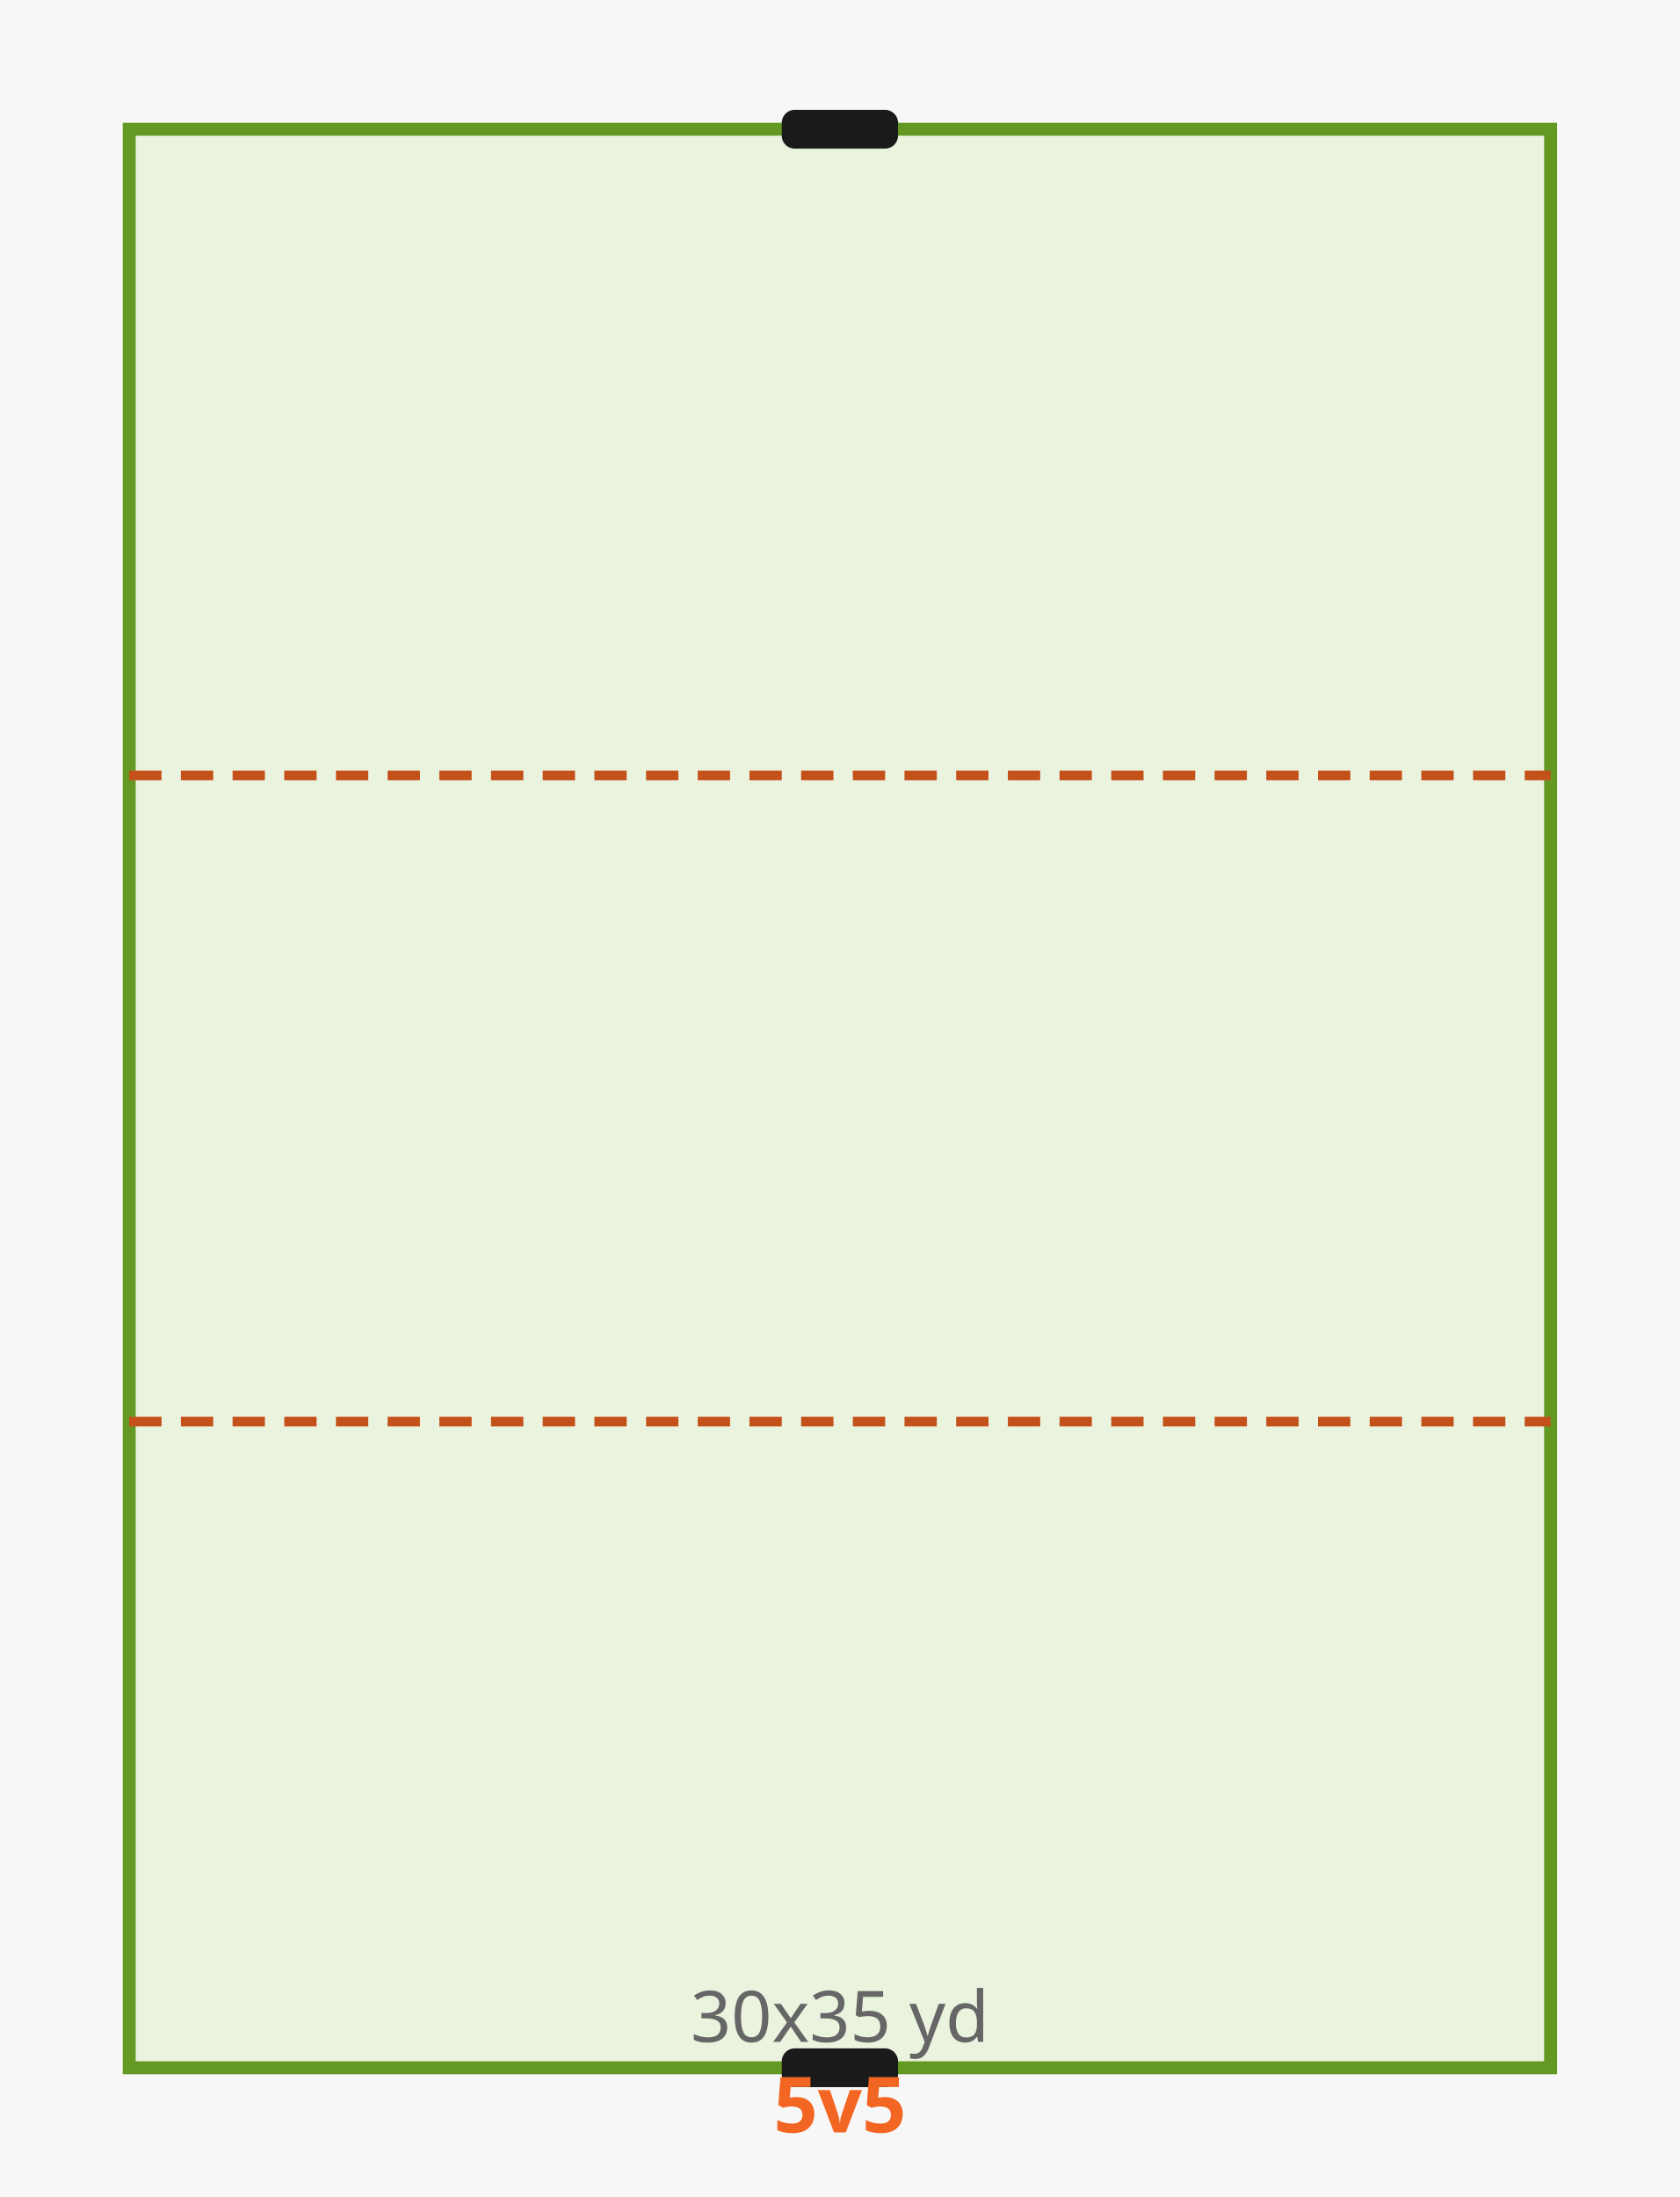
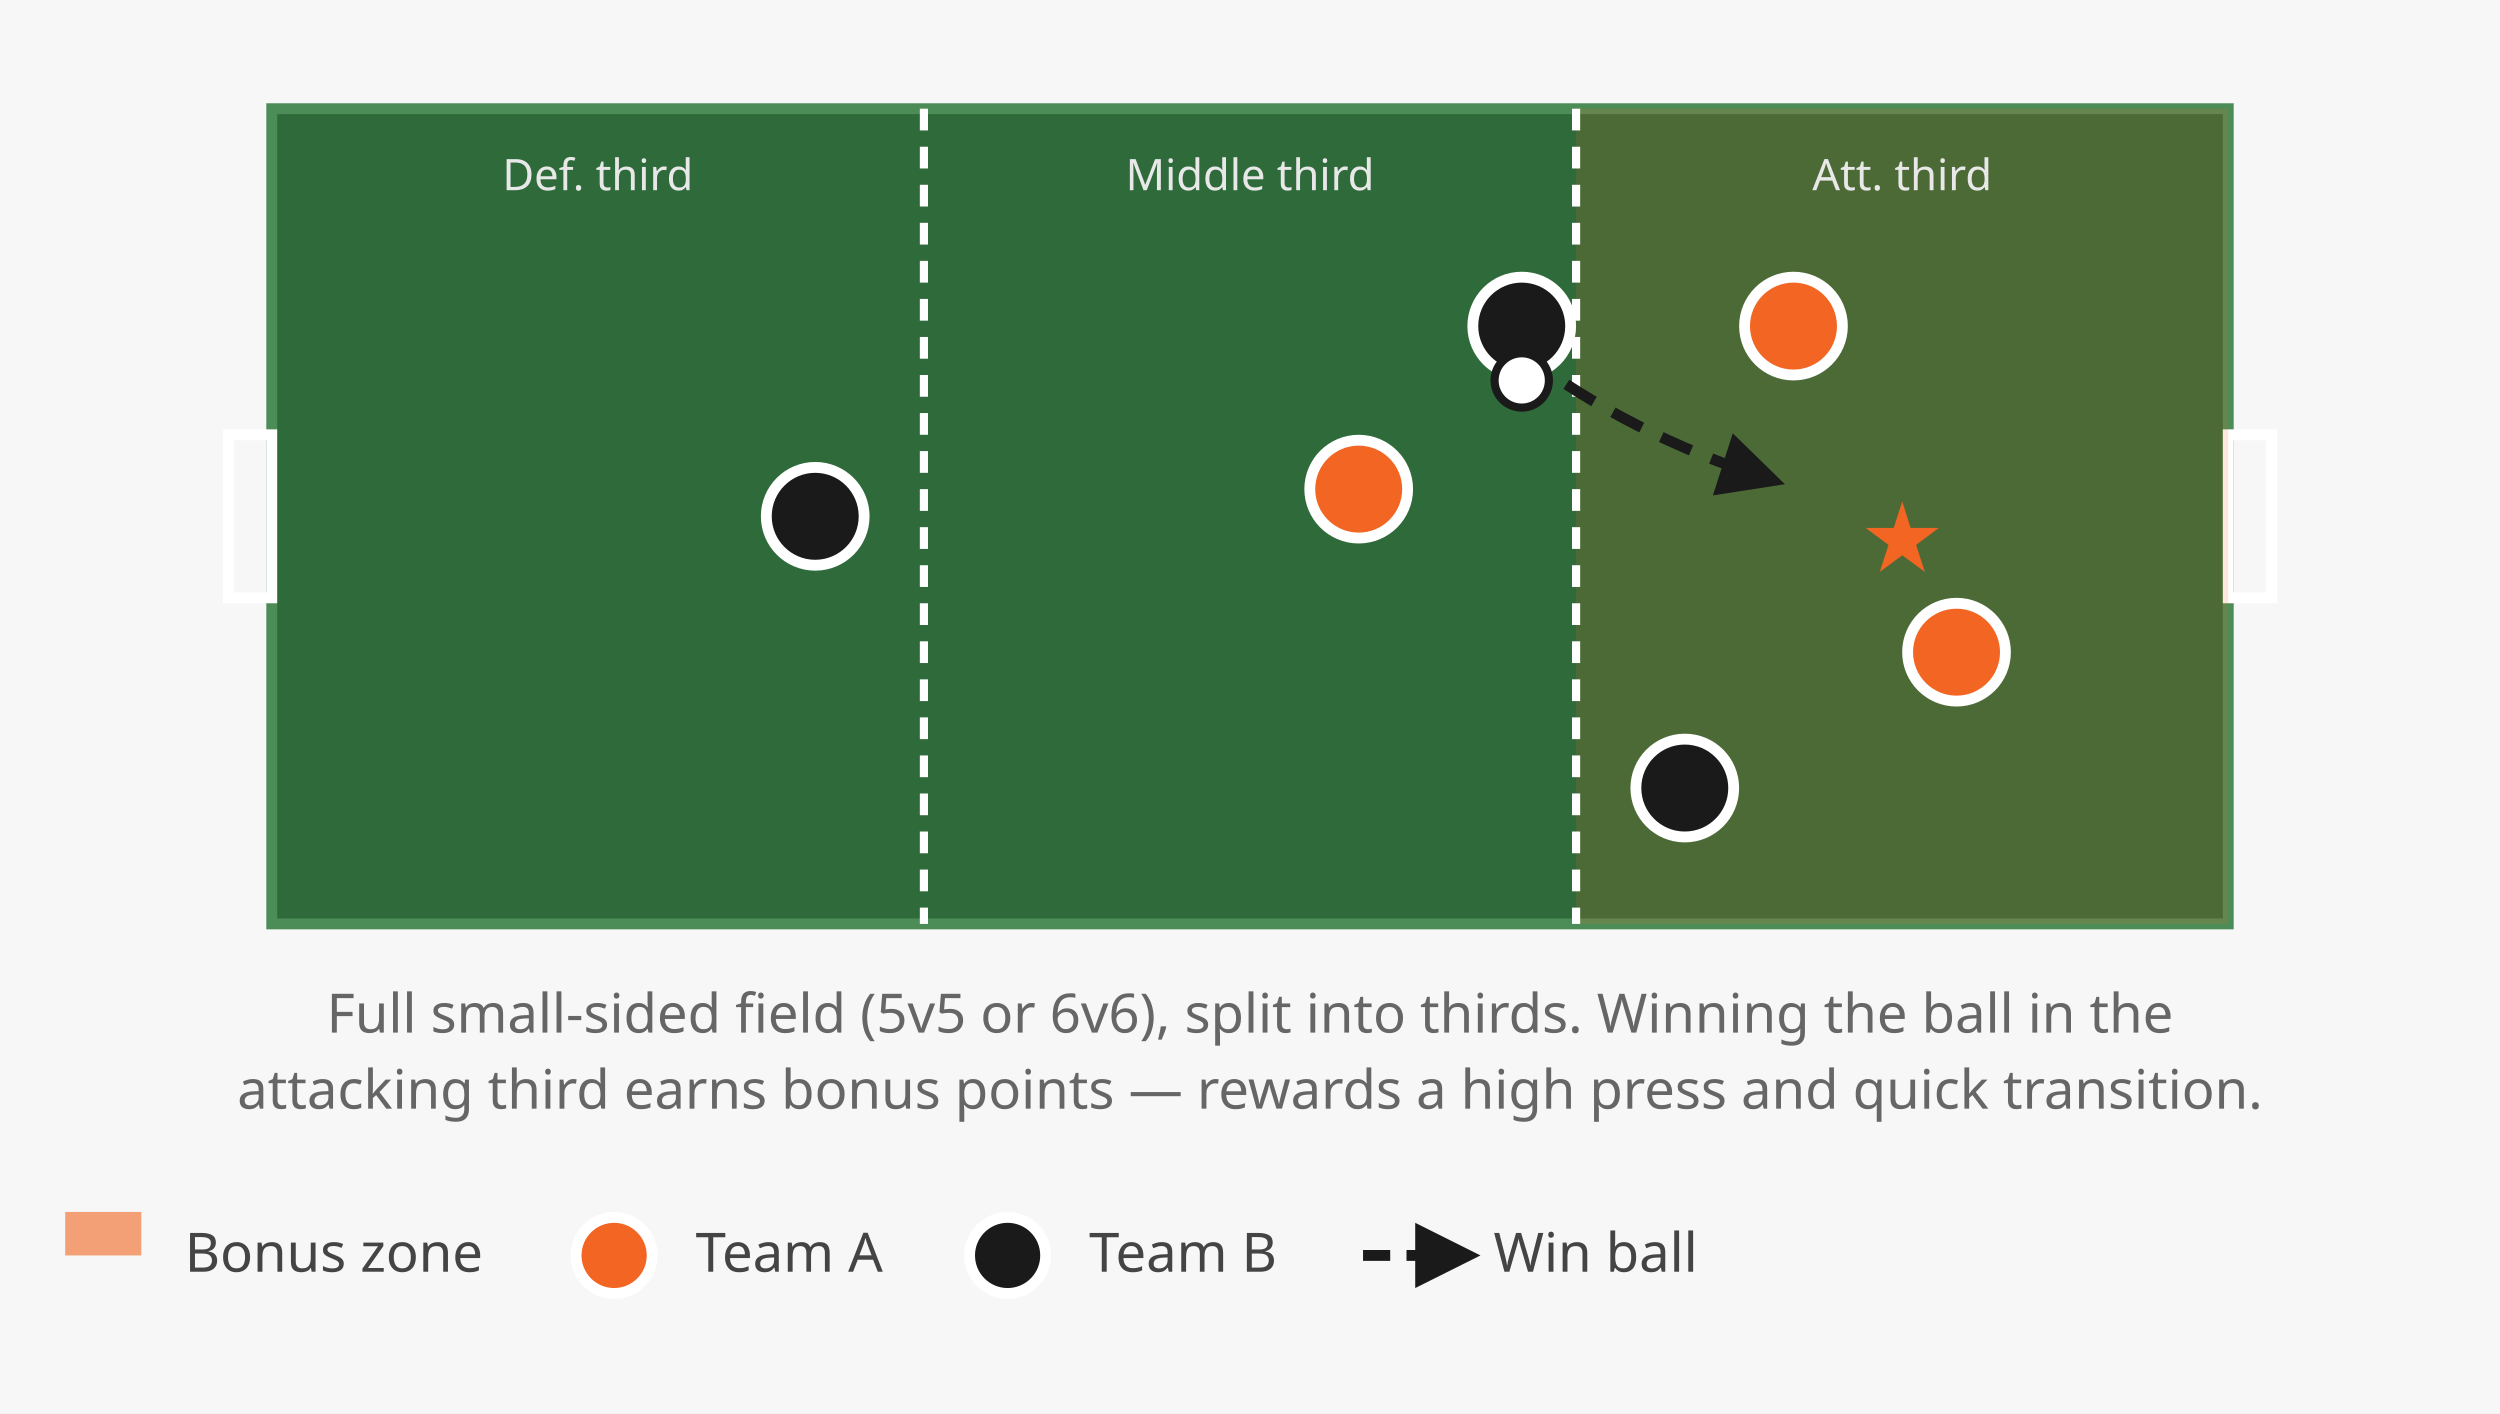
- <svg xmlns="http://www.w3.org/2000/svg" viewBox="0 0 260 340" role="img">
-   <rect width="260" height="340" fill="#F7F7F7" />
-   <rect x="20" y="20" width="220" height="300" fill="#EAF3DE" stroke="#639922" stroke-width="2" />
-   <line x1="20" y1="120" x2="240" y2="120" stroke="#C4501A" stroke-width="1.5" stroke-dasharray="5 3" />
-   <line x1="20" y1="220" x2="240" y2="220" stroke="#C4501A" stroke-width="1.5" stroke-dasharray="5 3" />
-   <rect x="121" y="17" width="18" height="6" rx="2" fill="#1A1A1A" />
-   <rect x="121" y="317" width="18" height="6" rx="2" fill="#1A1A1A" />
-   <text x="130.0" y="316" text-anchor="middle" font-size="11" fill="#666" font-family="sans-serif">30x35 yd</text>
-   <text x="130.0" y="330" text-anchor="middle" font-size="12" fill="#F26522" font-weight="700" font-family="sans-serif">5v5</text>
+ <svg xmlns="http://www.w3.org/2000/svg" viewBox="0 0 460 260" role="img">
+   <rect width="460" height="260" fill="#F7F7F7" />
+   <defs>
+     <marker id="darr" viewBox="0 0 10 10" refX="7" refY="5" markerWidth="6" markerHeight="6" orient="auto">
+       <path d="M0,0 L10,5 L0,10 Z" fill="#1A1A1A" />
+     </marker>
+     <marker id="darrw" viewBox="0 0 10 10" refX="7" refY="5" markerWidth="6" markerHeight="6" orient="auto">
+       <path d="M0,0 L10,5 L0,10 Z" fill="#FFFFFF" />
+     </marker>
+     <marker id="sarr" viewBox="0 0 10 10" refX="7" refY="5" markerWidth="6" markerHeight="6" orient="auto">
+       <path d="M0,0 L10,5 L0,10 Z" fill="#F26522" />
+     </marker>
+   </defs>
+   <rect x="50" y="20" width="360" height="150" fill="#2F6B3A" stroke="#4C8C57" stroke-width="2" />
+   <rect x="42" y="80" width="8" height="30" fill="none" stroke="#FFFFFF" stroke-width="2" />
+   <rect x="410" y="80" width="8" height="30" fill="none" stroke="#FFFFFF" stroke-width="2" />
+   <rect x="290" y="20" width="120" height="150" fill="#F26522" opacity="0.15" />
+   <line x1="170" y1="20" x2="170" y2="170" stroke="#FFFFFF" stroke-width="1.5" stroke-dasharray="4 3" />
+   <line x1="290" y1="20" x2="290" y2="170" stroke="#FFFFFF" stroke-width="1.5" stroke-dasharray="4 3" />
+   <text x="110" y="35" text-anchor="middle" font-size="8" fill="#e8e8e8" font-family="sans-serif">Def. third</text>
+   <text x="230" y="35" text-anchor="middle" font-size="8" fill="#e8e8e8" font-family="sans-serif">Middle third</text>
+   <text x="350" y="35" text-anchor="middle" font-size="8" fill="#e8e8e8" font-family="sans-serif">Att. third</text>
+   <text x="350" y="105" text-anchor="middle" font-size="18" fill="#F26522">★</text>
+   <path d="M280,65 Q300,80 325,88" fill="none" stroke="#1A1A1A" stroke-width="2" stroke-dasharray="6 4" marker-end="url(#darr)" />
+   <circle cx="330" cy="60" r="9" fill="#F26522" stroke="#FFFFFF" stroke-width="2" />
+   <text x="330" y="64" text-anchor="middle" font-size="10" font-weight="700" fill="#FFFFFF" font-family="sans-serif" />
+   <circle cx="360" cy="120" r="9" fill="#F26522" stroke="#FFFFFF" stroke-width="2" />
+   <text x="360" y="124" text-anchor="middle" font-size="10" font-weight="700" fill="#FFFFFF" font-family="sans-serif" />
+   <circle cx="250" cy="90" r="9" fill="#F26522" stroke="#FFFFFF" stroke-width="2" />
+   <text x="250" y="94" text-anchor="middle" font-size="10" font-weight="700" fill="#FFFFFF" font-family="sans-serif" />
+   <circle cx="280" cy="60" r="9" fill="#1A1A1A" stroke="#FFFFFF" stroke-width="2" />
+   <text x="280" y="64" text-anchor="middle" font-size="10" font-weight="700" fill="#FFFFFF" font-family="sans-serif" />
+   <circle cx="310" cy="145" r="9" fill="#1A1A1A" stroke="#FFFFFF" stroke-width="2" />
+   <text x="310" y="149" text-anchor="middle" font-size="10" font-weight="700" fill="#FFFFFF" font-family="sans-serif" />
+   <circle cx="150" cy="95" r="9" fill="#1A1A1A" stroke="#FFFFFF" stroke-width="2" />
+   <text x="150" y="99" text-anchor="middle" font-size="10" font-weight="700" fill="#FFFFFF" font-family="sans-serif" />
+   <circle cx="280" cy="70" r="5" fill="#FFFFFF" stroke="#1A1A1A" stroke-width="1.5" />
+   <text x="230" y="190" text-anchor="middle" font-size="10" fill="#666" font-family="sans-serif">Full small-sided field (5v5 or 6v6), split into thirds. Winning the ball in the</text>
+   <text x="230" y="204" text-anchor="middle" font-size="10" fill="#666" font-family="sans-serif">attacking third earns bonus points — rewards a high press and quick transition.</text>
+   <g font-family="sans-serif" font-size="10" fill="#444">
+     <rect x="12" y="223" width="14" height="8" fill="#F26522" opacity="0.6" stroke="none" />
+     <text x="34" y="234">Bonus zone</text>
+     <circle cx="113" cy="231" r="7" fill="#F26522" stroke="#FFFFFF" stroke-width="2" />
+     <text x="128" y="234">Team A</text>
+     <circle cx="185.4" cy="231" r="7" fill="#1A1A1A" stroke="#FFFFFF" stroke-width="2" />
+     <text x="200.4" y="234">Team B</text>
+     <line x1="250.8" y1="231" x2="268.8" y2="231" stroke="#1A1A1A" stroke-width="2" stroke-dasharray="5 3" marker-end="url(#darr)" />
+     <text x="274.8" y="234">Win ball</text>
+   </g>
</svg>
